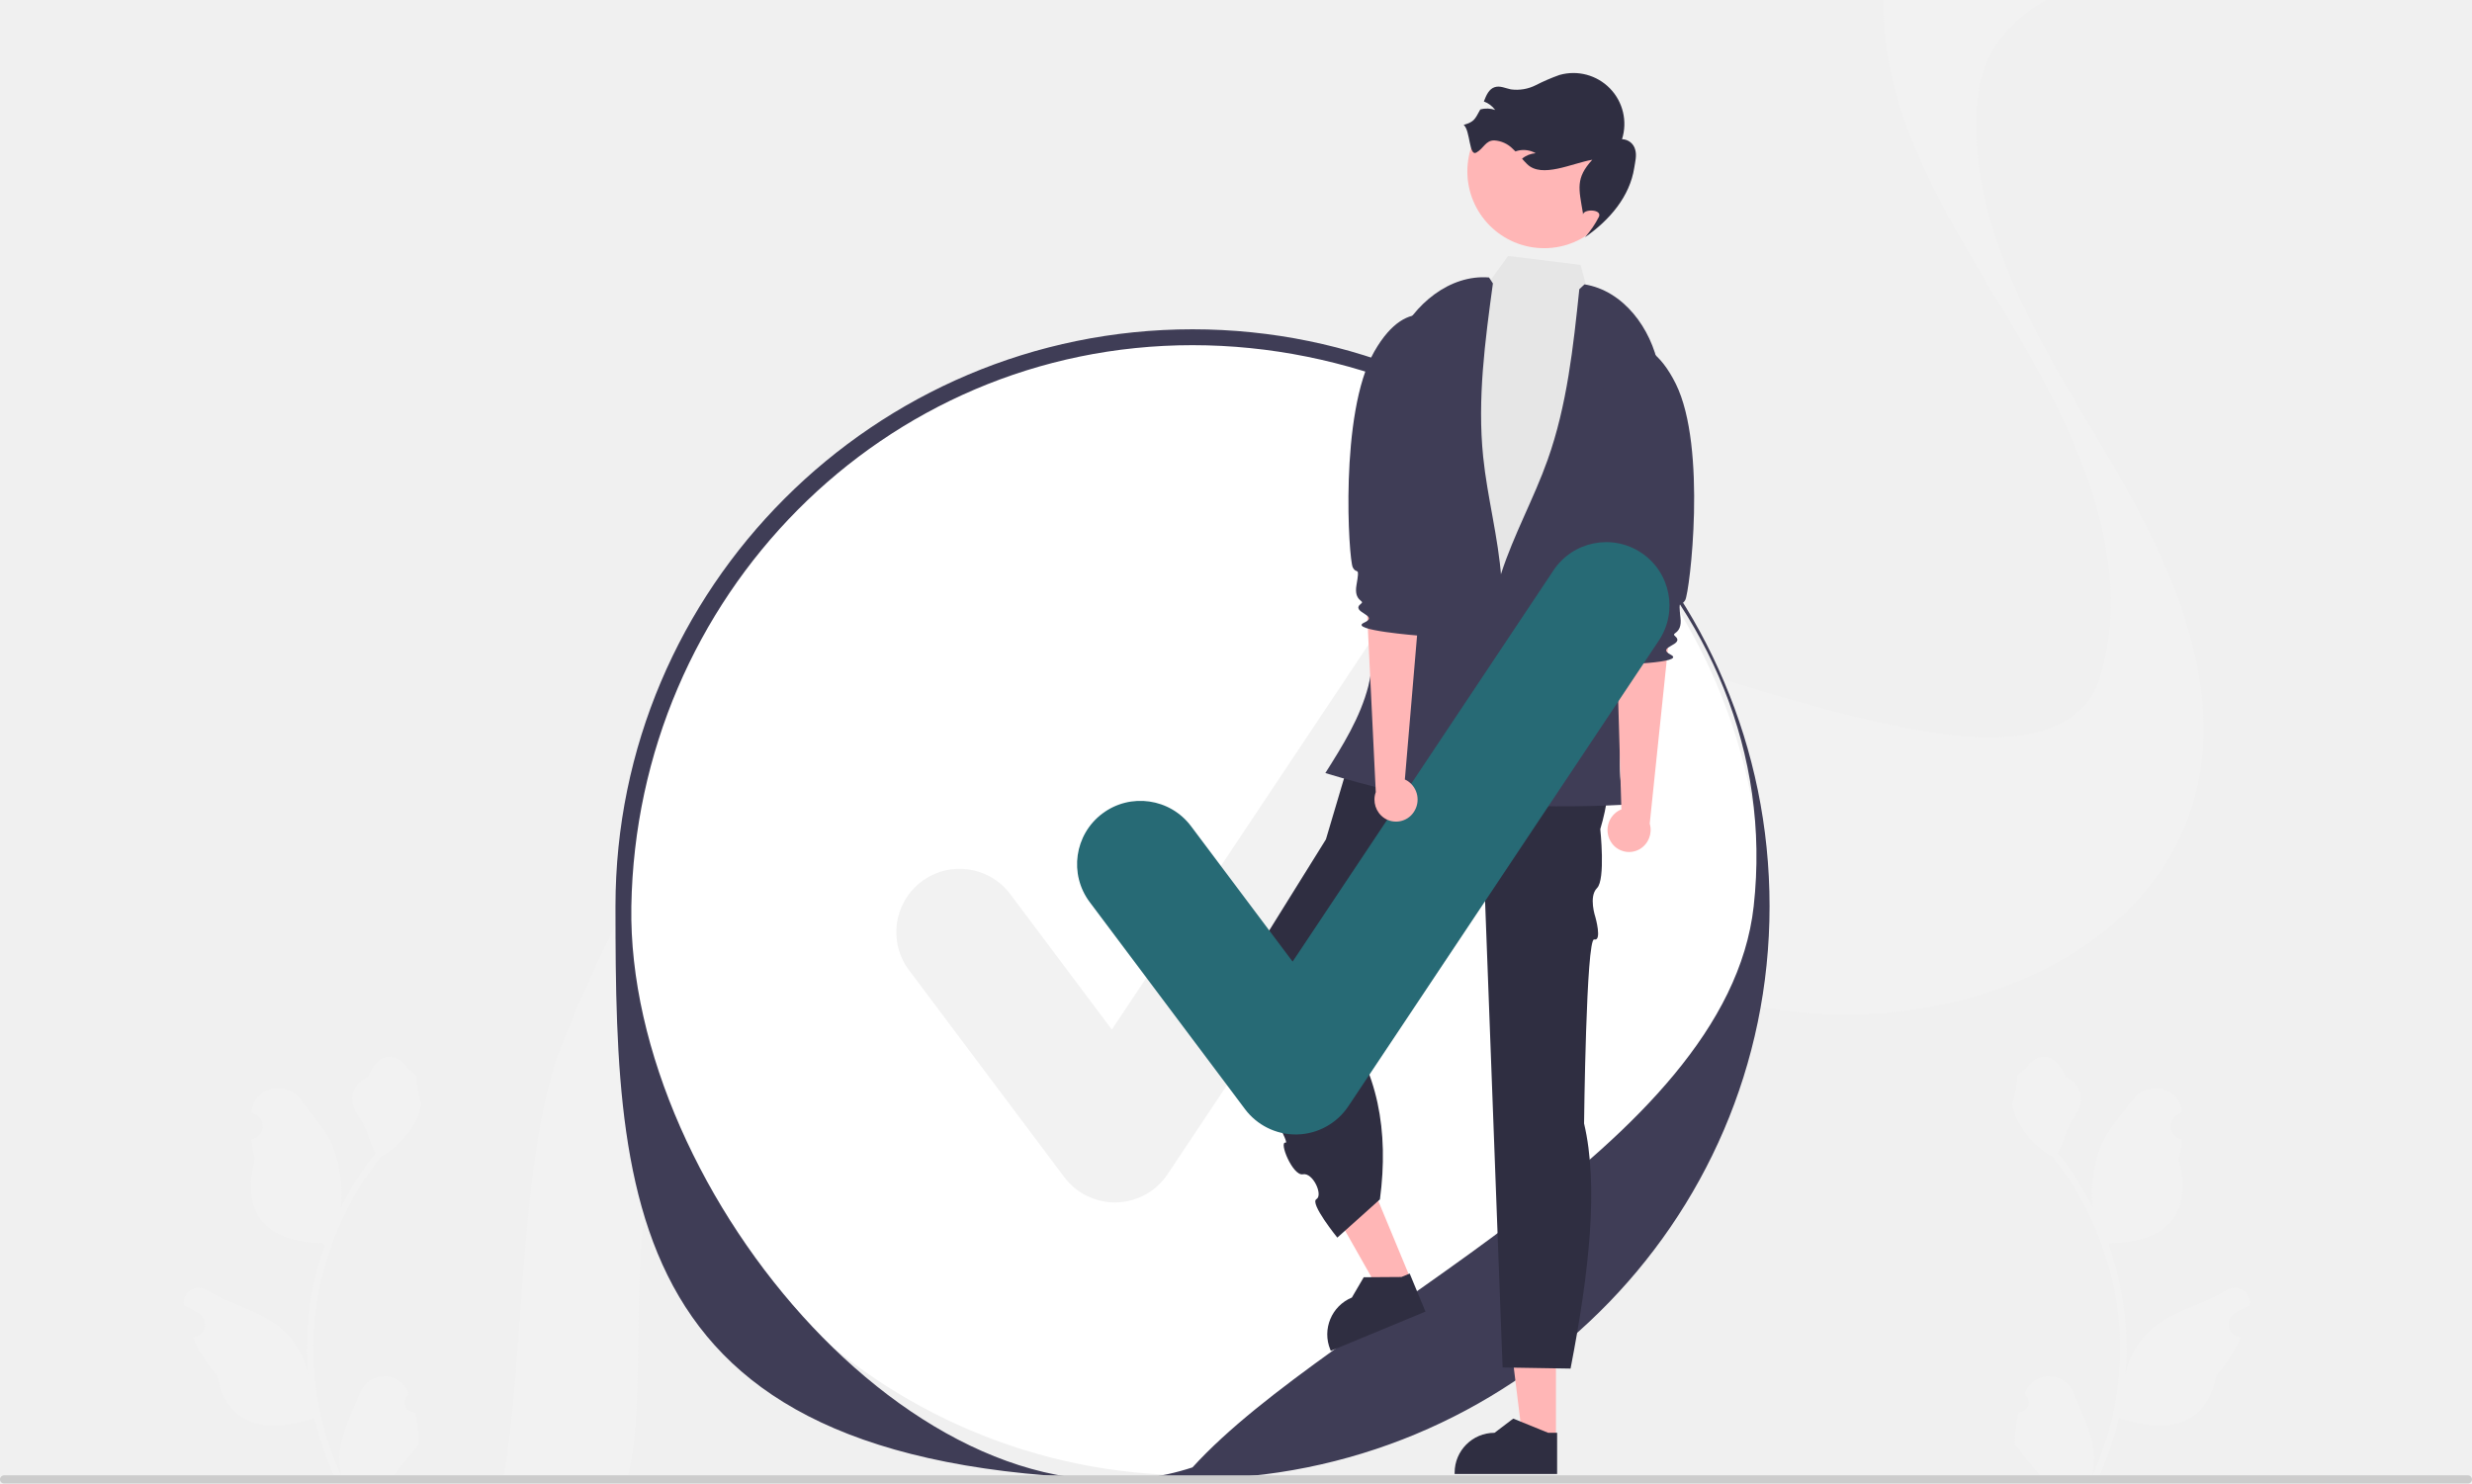
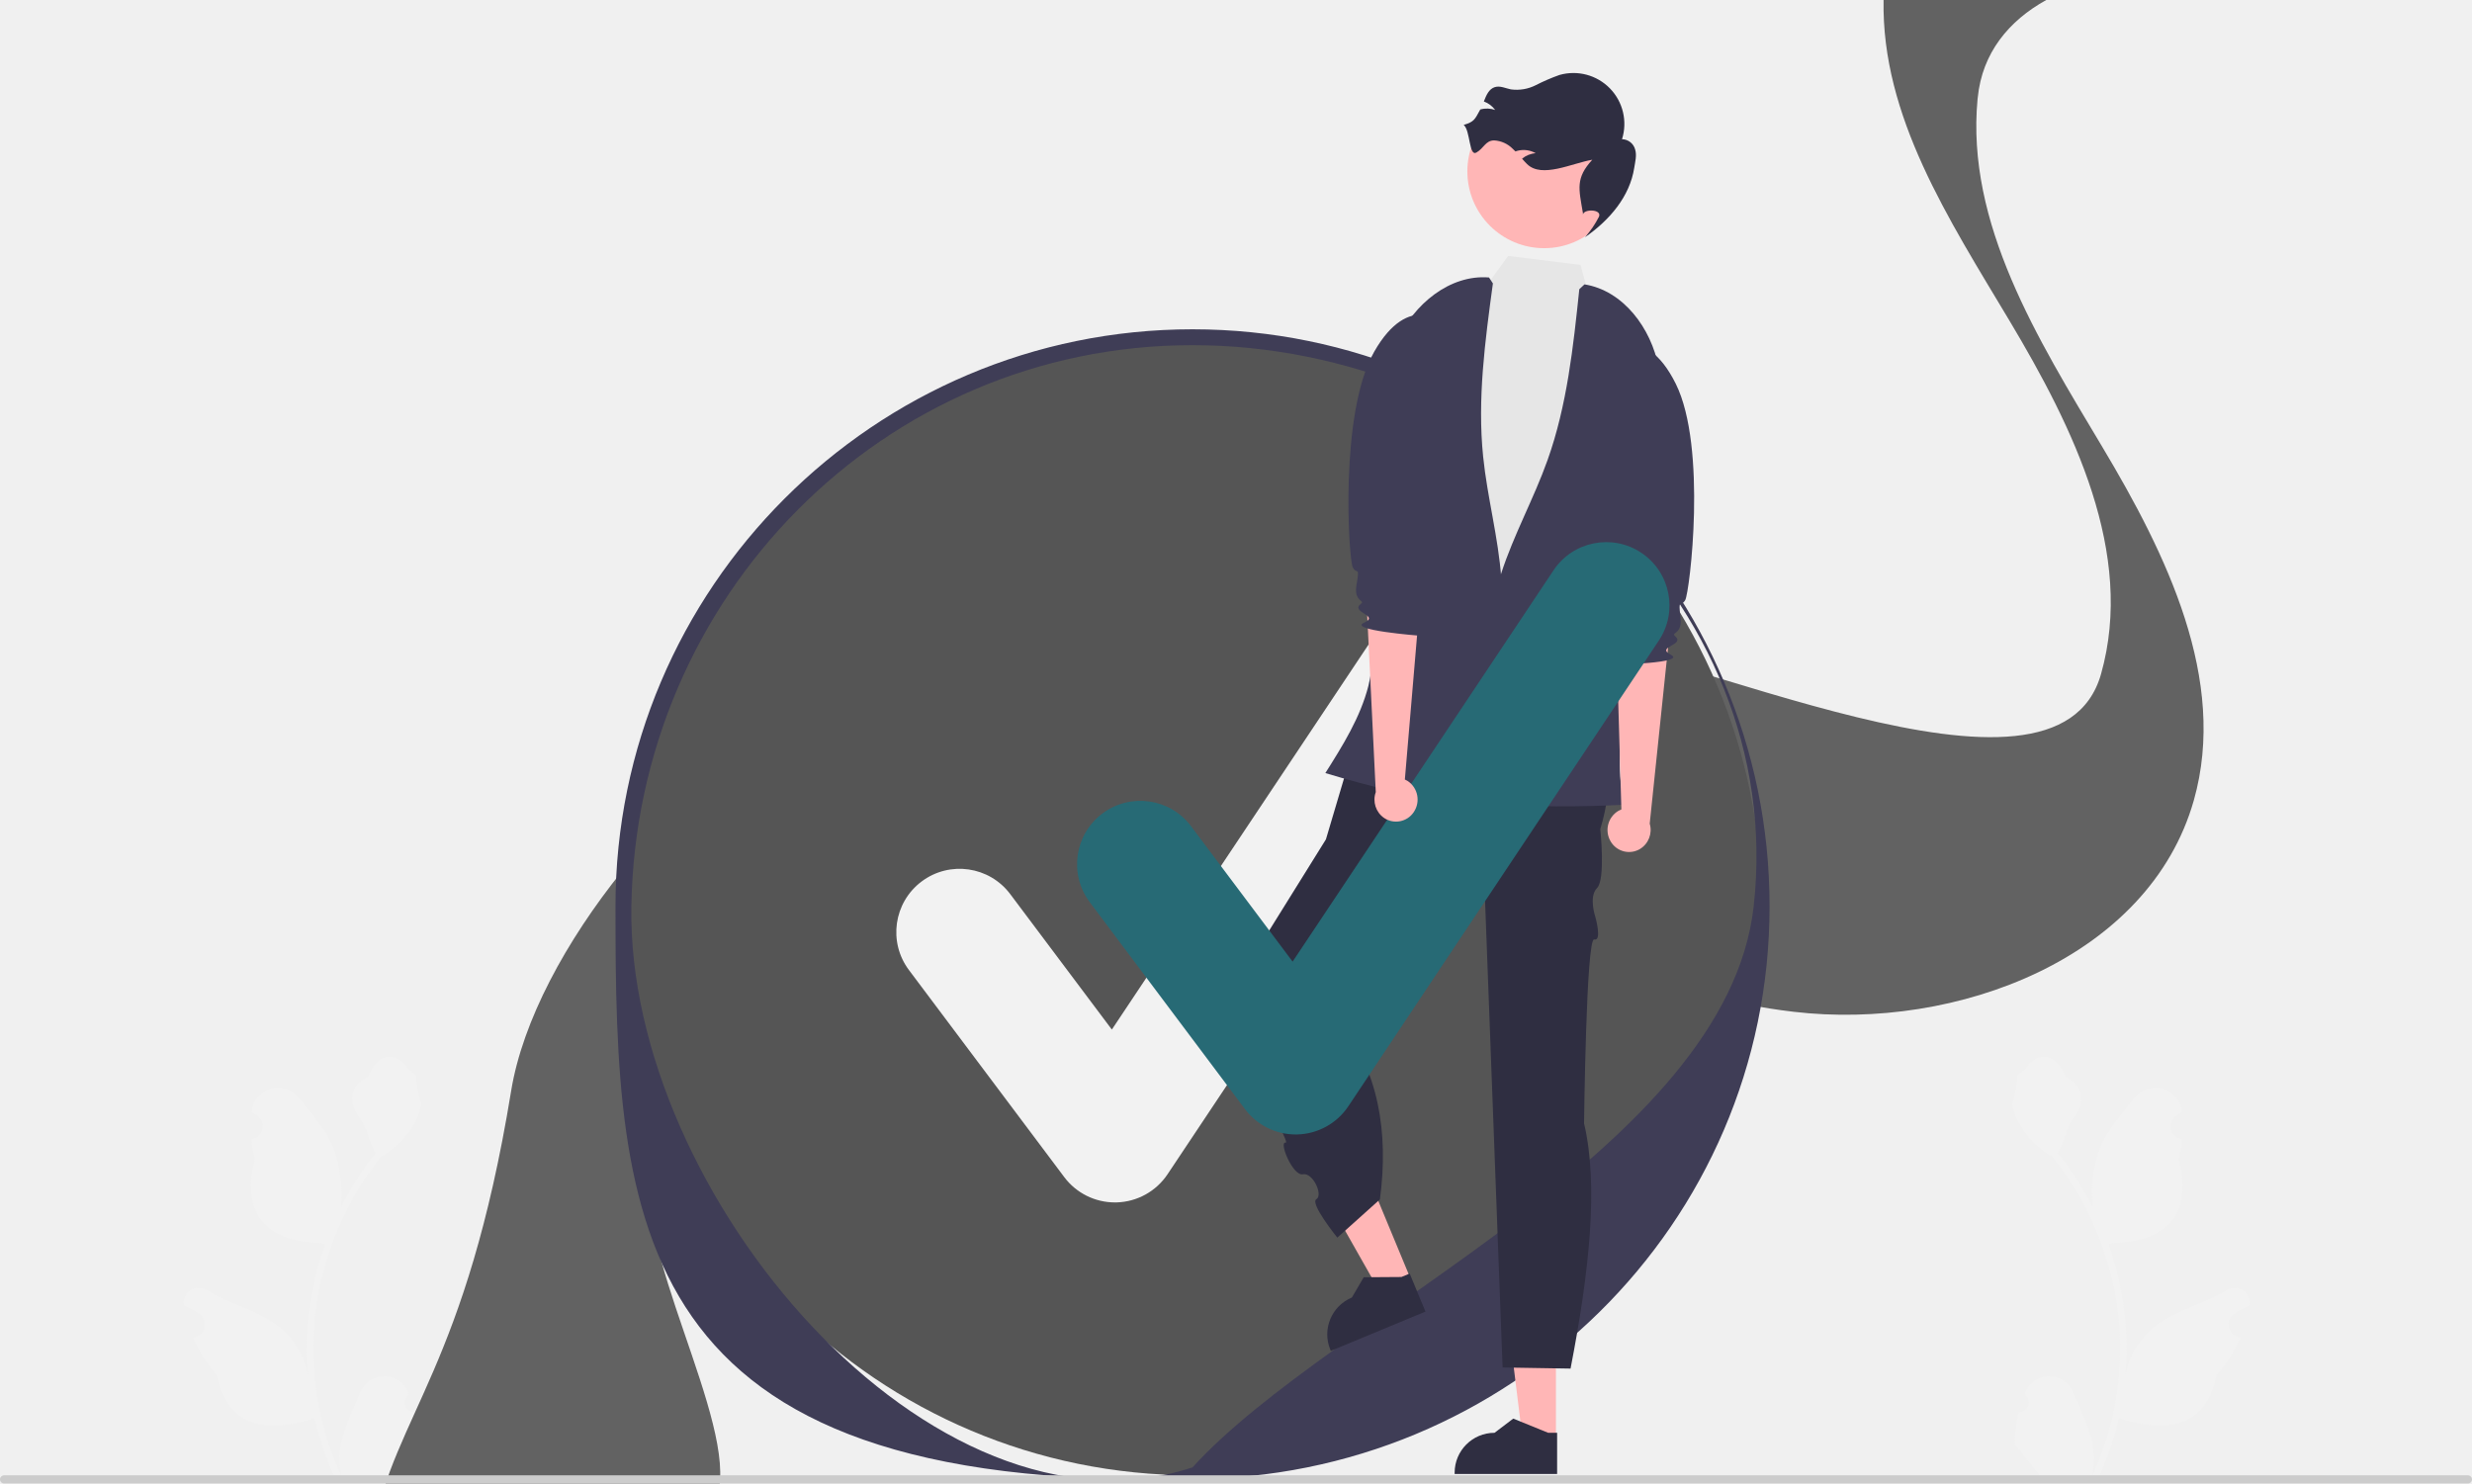
- <svg xmlns="http://www.w3.org/2000/svg" data-name="Layer 1" width="717.67" height="430.743" viewBox="0 0 717.67 430.743">
-   <path d="M361.254,634.295a2.807,2.807,0,0,1-2.035-4.866l.192-.765q-.038-.092-.076-.184a7.539,7.539,0,0,0-13.907.052c-2.275,5.478-5.17,10.966-5.883,16.758a22.303,22.303,0,0,0,.392,7.671,89.419,89.419,0,0,1-8.134-37.139,86.307,86.307,0,0,1,.535-9.628q.443-3.931,1.231-7.807a90.456,90.456,0,0,1,17.938-38.337A24.073,24.073,0,0,0,361.519,549.662a18.363,18.363,0,0,0,1.67-5.018c-.487.064-1.838-7.359-1.47-7.815-.679-1.031-1.895-1.543-2.637-2.549-3.689-5.002-8.773-4.129-11.426,2.669-5.669,2.861-5.724,7.606-2.245,12.169,2.213,2.903,2.517,6.832,4.459,9.94-.2.256-.408.503-.607.759a91.04,91.04,0,0,0-9.502,15.054,37.846,37.846,0,0,0-2.259-17.579c-2.163-5.217-6.216-9.611-9.786-14.122-4.288-5.418-13.08-3.053-13.836,3.814q-.011.1-.021.199.795.449,1.557.952a3.808,3.808,0,0,1-1.535,6.93l-.078.012a37.89,37.89,0,0,0,.999,5.665c-4.579,17.71,5.307,24.16,19.424,24.45.312.16.615.32.927.471a92.924,92.924,0,0,0-5.002,23.539,88.135,88.135,0,0,0,.064,14.231l-.024-.168a23.289,23.289,0,0,0-7.95-13.448c-6.118-5.026-14.762-6.877-21.363-10.916a4.371,4.371,0,0,0-6.694,4.252q.013.088.027.176a25.579,25.579,0,0,1,2.868,1.382q.795.449,1.557.952a3.808,3.808,0,0,1-1.535,6.93l-.078.012c-.056.008-.104.016-.16.024a37.923,37.923,0,0,0,6.975,10.923c2.863,15.46,15.162,16.927,28.318,12.425h.008a92.898,92.898,0,0,0,6.24,18.218h22.293c.08-.248.152-.503.224-.751a25.329,25.329,0,0,1-6.169-.367c1.654-2.03,3.308-4.075,4.962-6.105a1.386,1.386,0,0,0,.104-.12c.839-1.039,1.686-2.069,2.525-3.108l0-.001a37.101,37.101,0,0,0-1.087-9.451Z" transform="translate(-240.8248 -224.2749)" fill="#f2f2f2" />
-   <path d="M826.876,634.295a2.807,2.807,0,0,0,2.035-4.866l-.192-.765q.038-.092.076-.184a7.539,7.539,0,0,1,13.907.052c2.275,5.478,5.17,10.966,5.883,16.758a22.303,22.303,0,0,1-.392,7.671,89.419,89.419,0,0,0,8.134-37.139,86.307,86.307,0,0,0-.535-9.628q-.443-3.931-1.231-7.807a90.456,90.456,0,0,0-17.938-38.337A24.073,24.073,0,0,1,826.612,549.662a18.363,18.363,0,0,1-1.67-5.018c.487.064,1.838-7.359,1.47-7.815.679-1.031,1.895-1.543,2.637-2.549,3.689-5.002,8.773-4.129,11.426,2.669,5.669,2.861,5.724,7.606,2.245,12.169-2.213,2.903-2.517,6.832-4.459,9.94.2.256.408.503.607.759a91.04,91.04,0,0,1,9.502,15.054,37.846,37.846,0,0,1,2.259-17.579c2.163-5.217,6.216-9.611,9.786-14.122,4.288-5.418,13.08-3.053,13.836,3.814q.011.1.021.199-.795.449-1.557.952a3.808,3.808,0,0,0,1.535,6.93l.078.012a37.89,37.89,0,0,1-.999,5.665c4.579,17.71-5.307,24.16-19.424,24.45-.312.16-.615.32-.927.471a92.926,92.926,0,0,1,5.002,23.539,88.137,88.137,0,0,1-.064,14.231l.024-.168a23.289,23.289,0,0,1,7.95-13.448c6.118-5.026,14.762-6.877,21.363-10.916a4.371,4.371,0,0,1,6.694,4.252q-.013.088-.027.176a25.578,25.578,0,0,0-2.868,1.382q-.795.449-1.557.952a3.808,3.808,0,0,0,1.535,6.93l.078.012c.056.008.104.016.16.024a37.923,37.923,0,0,1-6.975,10.923c-2.863,15.46-15.162,16.927-28.318,12.425h-.008a92.897,92.897,0,0,1-6.24,18.218H827.435c-.08-.248-.152-.503-.224-.751a25.329,25.329,0,0,0,6.169-.367c-1.654-2.03-3.308-4.075-4.962-6.105a1.386,1.386,0,0,1-.104-.12c-.839-1.039-1.686-2.069-2.525-3.108l-0-.001a37.101,37.101,0,0,1,1.087-9.451Z" transform="translate(-240.8248 -224.2749)" fill="#f2f2f2" />
-   <path d="M386.895,653.699h35.974c6.153-20.716.033-69.675,8.143-89.686,15.559-38.369,35.435-78.853,72.534-97.587,15.84-8,33.111-11.124,50.75-10.954,24.366.231,49.416,6.772,72.351,15.44,9.382,3.538,18.678,7.428,27.937,11.404,34.885,14.99,69.391,31.317,106.906,35.731,47.471,5.58,103.285-15.659,116.251-61.407,9.896-35.025-7.926-71.388-26.616-102.669-18.69-31.281-39.582-64.75-36.169-100.967.012-.122.024-.255.049-.377,1.284-13.008,9.051-22.357,19.901-28.351H787.664c-.624,33.785,18.923,63.607,36.512,93.052,18.69,31.269,36.512,67.644,26.616,102.669-12.966,45.736-120.327-7.876-167.799-13.469-13.406-1.568,7.889,4.012-4.893,0-20.048-6.285-22.27,51.363-41.78,42.902-12.146-5.276-24.304-10.516-36.622-15.172-5.101-1.933-10.311-3.744-15.583-5.422-.012,0-.012,0-.024-.012-35.399-11.209-74.112-15.574-106.82.632-.22.109-.453.219-.673.328-37.099,18.722-56.975,59.206-72.534,97.575C391.209,559.077,393.231,620.242,386.895,653.699Z" transform="translate(-240.8248 -224.2749)" fill="#f2f2f2" />
-   <circle cx="346.212" cy="263.14" r="165.223" fill="#fff" />
-   <path d="M586.565,653.699C423.093,657.455,419.509,579.791,419.509,487.415c0-92.374,75.153-167.527,167.528-167.527s167.528,75.153,167.528,167.527C754.565,579.791,678.941,653.699,586.565,653.699Zm.472-329.202c-89.834,0-161.406,73.097-162.918,162.917-1.407,83.544,87.344,187.795,162.918,162.92,40.528-44.635,155.112-92.709,162.919-162.92C759.882,398.132,676.871,324.497,587.037,324.497Z" transform="translate(-240.8248 -224.2749)" fill="#3f3d56" />
-   <path d="M564.497,573.406a18.373,18.373,0,0,1-14.702-7.353l-45.075-60.102a18.378,18.378,0,1,1,29.406-22.053l29.49,39.317,75.741-113.61a18.379,18.379,0,0,1,30.585,20.39L579.791,565.222a18.387,18.387,0,0,1-14.782,8.179C564.838,573.403,564.668,573.406,564.497,573.406Z" transform="translate(-240.8248 -224.2749)" fill="#f2f2f2" />
-   <path d="M240.825,653.828a1.186,1.186,0,0,0,1.19,1.19h715.29a1.19,1.19,0,1,0,0-2.38h-715.29A1.187,1.187,0,0,0,240.825,653.828Z" transform="translate(-240.8248 -224.2749)" fill="#ccc" />
-   <polygon points="451.72 417.887 442.046 417.887 437.444 380.57 451.723 380.571 451.72 417.887" fill="#ffb6b6" />
-   <path d="M692.886,652.255l-29.75-.001v-.376a11.58,11.58,0,0,1,11.58-11.58h.001l5.434-4.123,10.139,4.123,2.597 0Z" transform="translate(-240.8248 -224.2749)" fill="#2f2e41" />
-   <polygon points="409.66 371.639 400.724 375.345 382.177 342.638 395.367 337.169 409.66 371.639" fill="#ffb6b6" />
-   <path d="M654.666,605.106l-27.481,11.396-.144-.348a11.58,11.58,0,0,1,6.261-15.132l.001-0,3.44-5.89,10.945-.075,2.399-.995Z" transform="translate(-240.8248 -224.2749)" fill="#2f2e41" />
-   <path d="M703.607,429.884,634.949,437.058l-9.184,30.933L593.959,519.104s22.194,37.354,20.11,36.947,2.081,9.775,4.999,9.184,5.951,6.048,3.934,7.228,6.075,11.161,6.075,11.161l12.367-11.101c2.631-19.843-.548-37.502-11.871-52.102l35.433-38.253,6.719-2.788h0l5.333,141.947,19.727.324c5.443-28.001,8.178-53.203,3.923-71.181,0,0,.611-54.009,2.944-53.418s.355-6.445.355-6.445-2.043-5.992.467-8.478.943-17.107.943-17.107C709.565,451.186,708.317,439.762,703.607,429.884Z" transform="translate(-240.8248 -224.2749)" fill="#2f2e41" />
-   <path d="M650.817,315.733l18.981-4.918,8.86-12.22,21.041,2.587,4.479,16.668,14.98,8.695s-8.279,87.572-6.31,92.38,9.031,4.412,3,10.61-6.83,3.702-5.43,10.45,11.601,13.89,0,13.819-81.601-1.071-79.601-9.071,1.969-5.968,4.984-10.984,5.045-2.213,4.031-9.614-.015-12.401-.015-16.401,3.351-40.349,3.351-40.349Z" transform="translate(-240.8248 -224.2749)" fill="#e6e6e6" />
-   <circle cx="448.3" cy="49.764" r="22.298" fill="#ffb6b6" />
-   <path d="M665.761,260.544c1.958,1.582,1.51,9.277,3.691,8.023s2.636-3.5,5.148-3.524a8.225,8.225,0,0,1,5.417,2.451c.267.242.522.495.769.745.226-.079.449-.151.684-.21a7.085,7.085,0,0,1,5.196.732,6.952,6.952,0,0,0-3.958,1.596c.479.537.966,1.078,1.478,1.577,4.27,4.185,13.026-.272,18.914-1.277-4.904,5.354-3.937,8.343-2.717,15.499l.005.391c.251-1.65,5.536-1.568,4.665.622a28.15,28.15,0,0,1-4.074,5.989c7.202-4.989,13.016-11.866,14.301-20.174.264-1.747.778-3.529.281-5.232a4.012,4.012,0,0,0-3.832-3.055A14.784,14.784,0,0,0,693.546,246.048a56.5,56.5,0,0,0-6.839,2.952,12.294,12.294,0,0,1-7.244,1.227c-1.547-.32-3.114-1.121-4.63-.667-1.757.527-2.512,2.382-3.216,4.174a7.077,7.077,0,0,1,3.297,2.487,6.925,6.925,0,0,0-4.26-.173.432.432,0,0,0-.076.021C668.986,258.919,668.894,259.618,665.761,260.544Z" transform="translate(-240.8248 -224.2749)" fill="#2f2e41" />
-   <path d="M673.113,304.842c-11.421-.919-21.849,7.815-26.603,18.239s-5.066,22.251-5.297,33.706l-.717,35.609c-.106,5.269-.212,10.539-.475,15.803a77.269,77.269,0,0,1-1.923,15.212c-2.329,9.165-7.451,17.332-12.498,25.328a342.467,342.467,0,0,0,39.357,9.399c6.638-21.471,13.353-43.56,11.721-65.975-.864-11.861-4.054-23.442-5.266-35.272-1.717-16.755.559-33.634,2.831-50.323" transform="translate(-240.8248 -224.2749)" fill="#3f3d56" />
-   <path d="M700.836,306.844c11.312,1.819,19.368,12.78,21.511,24.035s-.363,22.817-2.859,34q-3.88,17.38-7.759,34.76c-1.148,5.144-2.297,10.288-3.291,15.464-.967,5.028,3.082,11.476,3.128,16.596.086,9.456-1.751,17.243,1.253,26.21a342.466,342.466,0,0,1-40.463-.216c-1.35-22.434-2.626-45.485,4.282-66.871,3.656-11.317,9.504-21.808,13.492-33.012,5.647-15.868,7.444-32.805,9.2-49.556" transform="translate(-240.8248 -224.2749)" fill="#3f3d56" />
-   <path d="M708.377,468.496a6.48,6.48,0,0,1,2.243-8.756,6.216,6.216,0,0,1,.926-.447l-1.442-49.116,15.626-3.977L719.771,463.422a6.462,6.462,0,0,1-2.83,7.364,6.184,6.184,0,0,1-8.479-2.144Q708.419,468.57,708.377,468.496Z" transform="translate(-240.8248 -224.2749)" fill="#ffb6b6" />
-   <path d="M707.236,326.466s10.908-9.224,20.086,9.219,4.049,60.578,2.757,62.826-2.08-.884-1.373,5.11c.575,4.875-2.846,4.265-1.619,5.306,3.236,2.743-5.827,3.056-1.172,5.473s-16.178,2.87-16.178,2.87-2.52-1.8-.77-8.586c.983-3.811,3.444-5.206.819-6.969s2.711-7.216,2.715-8.413-8.321-27.363-8.321-27.363Z" transform="translate(-240.8248 -224.2749)" fill="#3f3d56" />
-   <path d="M616.977,553.674a18.374,18.374,0,0,1-14.702-7.353l-45.075-60.102a18.378,18.378,0,1,1,29.406-22.053l29.49,39.317,75.741-113.61a18.379,18.379,0,1,1,30.585,20.39l-90.151,135.226a18.387,18.387,0,0,1-14.782,8.179C617.318,553.671,617.147,553.674,616.977,553.674Z" transform="translate(-240.8248 -224.2749)" fill="#276a75" />
-   <path d="M651.337,459.964a6.48,6.48,0,0,0-1.756-8.866,6.218,6.218,0,0,0-.899-.497l4.155-48.961L637.454,396.805l2.787,57.464a6.462,6.462,0,0,0,2.418,7.51,6.184,6.184,0,0,0,8.585-1.672Q651.291,460.036,651.337,459.964Z" transform="translate(-240.8248 -224.2749)" fill="#ffb6b6" />
-   <path d="M660.339,318.316s-10.381-9.813-20.565,8.095-7.391,60.261-6.225,62.578,2.126-.767,1.088,5.178c-.844,4.836,2.606,4.416,1.323,5.387-3.383,2.56,5.649,3.373.868,5.529s15.995,3.759,15.995,3.759,2.615-1.658,1.243-8.53c-.771-3.86-3.151-5.388-.433-7.004s-2.308-7.355-2.246-8.55,9.82-26.862,9.82-26.862Z" transform="translate(-240.8248 -224.2749)" fill="#3f3d56" />
+ <svg xmlns="http://www.w3.org/2000/svg" xmlns:ns1="http://vectornator.io" height="100%" stroke-miterlimit="10" style="fill-rule:nonzero;clip-rule:evenodd;stroke-linecap:round;stroke-linejoin:round;" version="1.1" viewBox="0 0 717.67 430.743" width="100%" xml:space="preserve">
+   <defs />
+   <clipPath id="ArtboardFrame">
+     <rect height="430.743" width="717.67" x="0" y="0" />
+   </clipPath>
+   <g clip-path="url(#ArtboardFrame)" id="Untitled" ns1:layerName="Untitled">
+     <path d="M120.429 410.02C119.252 410.074 118.165 409.386 117.71 408.298C117.256 407.21 117.529 405.954 118.395 405.154L118.587 404.389C118.562 404.328 118.536 404.267 118.511 404.205C117.326 401.408 114.578 399.594 111.54 399.606C108.502 399.617 105.768 401.451 104.604 404.257C102.329 409.735 99.434 415.223 98.721 421.015C98.407 423.575 98.539 426.17 99.112 428.685C93.77 417.032 90.996 404.366 90.978 391.547C90.977 388.33 91.156 385.115 91.513 381.918C91.809 379.298 92.219 376.695 92.744 374.112C95.607 360.094 101.755 346.955 110.682 335.775C115.003 333.417 118.497 329.792 120.694 325.387C121.49 323.804 122.052 322.114 122.364 320.369C121.876 320.433 120.526 313.01 120.894 312.555C120.214 311.524 118.999 311.012 118.257 310.006C114.567 305.004 109.484 305.877 106.831 312.675C101.162 315.536 101.107 320.28 104.585 324.844C106.798 327.747 107.102 331.676 109.044 334.784C108.844 335.039 108.637 335.287 108.437 335.543C104.785 340.238 101.603 345.28 98.934 350.597C99.583 344.641 98.809 338.616 96.675 333.018C94.512 327.801 90.459 323.407 86.889 318.896C82.601 313.479 73.809 315.843 73.053 322.711C73.046 322.777 73.039 322.844 73.032 322.91C73.562 323.209 74.081 323.527 74.589 323.863C75.895 324.735 76.531 326.32 76.191 327.853C75.852 329.386 74.606 330.553 73.054 330.793L72.976 330.805C73.165 332.716 73.499 334.609 73.975 336.47C69.395 354.18 79.282 360.63 93.399 360.92C93.711 361.08 94.014 361.24 94.326 361.391C91.645 368.988 89.964 376.901 89.324 384.931C88.962 389.668 88.983 394.427 89.388 399.161L89.364 398.994C88.341 393.729 85.533 388.979 81.414 385.546C75.296 380.52 66.652 378.669 60.051 374.629C58.619 373.71 56.783 373.705 55.346 374.618C53.91 375.531 53.133 377.194 53.357 378.881C53.366 378.94 53.375 378.999 53.384 379.058C54.368 379.459 55.326 379.92 56.252 380.44C56.783 380.739 57.302 381.057 57.809 381.393C59.115 382.265 59.752 383.85 59.412 385.383C59.072 386.916 57.826 388.083 56.274 388.323L56.196 388.335C56.141 388.343 56.093 388.351 56.037 388.359C57.718 392.373 60.078 396.068 63.012 399.281C65.876 414.741 78.174 416.208 91.33 411.706L91.338 411.706C92.781 417.978 94.873 424.084 97.578 429.924L119.871 429.924C119.951 429.676 120.023 429.42 120.095 429.173C118.031 429.302 115.96 429.179 113.926 428.805C115.58 426.776 117.234 424.73 118.888 422.701C118.925 422.663 118.96 422.623 118.992 422.581C119.831 421.542 120.678 420.511 121.517 419.473L121.517 419.471C121.562 416.287 121.197 413.111 120.43 410.02L120.429 410.02Z" fill="#f2f2f2" fill-rule="nonzero" opacity="1" stroke="none" />
+     <path d="M586.052 410.02C587.23 410.074 588.316 409.386 588.771 408.298C589.226 407.21 588.952 405.954 588.086 405.154L587.894 404.389C587.919 404.328 587.945 404.267 587.97 404.205C589.155 401.408 591.903 399.594 594.941 399.606C597.979 399.617 600.713 401.451 601.877 404.257C604.152 409.735 607.047 415.223 607.76 421.015C608.075 423.575 607.942 426.17 607.369 428.685C612.711 417.032 615.485 404.366 615.503 391.547C615.504 388.33 615.325 385.115 614.968 381.918C614.672 379.298 614.262 376.695 613.737 374.112C610.874 360.094 604.726 346.955 595.799 335.775C591.478 333.417 587.984 329.792 585.787 325.387C584.991 323.804 584.429 322.114 584.117 320.369C584.605 320.433 585.955 313.01 585.587 312.555C586.267 311.524 587.482 311.012 588.224 310.006C591.914 305.004 596.997 305.877 599.65 312.675C605.319 315.536 605.374 320.28 601.896 324.844C599.683 327.747 599.379 331.676 597.437 334.784C597.637 335.039 597.845 335.287 598.044 335.543C601.696 340.238 604.878 345.28 607.547 350.597C606.898 344.641 607.672 338.616 609.806 333.018C611.969 327.801 616.022 323.407 619.592 318.896C623.88 313.479 632.672 315.843 633.428 322.711C633.435 322.777 633.442 322.844 633.449 322.91C632.919 323.209 632.4 323.527 631.892 323.863C630.586 324.735 629.95 326.32 630.29 327.853C630.629 329.386 631.875 330.553 633.427 330.793L633.505 330.805C633.316 332.716 632.982 334.609 632.506 336.47C637.086 354.18 627.199 360.63 613.082 360.92C612.77 361.08 612.467 361.24 612.155 361.391C614.836 368.988 616.517 376.901 617.157 384.931C617.519 389.668 617.498 394.427 617.093 399.161L617.117 398.994C618.14 393.729 620.948 388.979 625.067 385.546C631.186 380.52 639.83 378.669 646.43 374.629C647.862 373.71 649.698 373.705 651.135 374.618C652.571 375.531 653.348 377.194 653.124 378.881C653.115 378.94 653.106 378.999 653.097 379.058C652.113 379.459 651.155 379.92 650.229 380.44C649.698 380.739 649.179 381.057 648.672 381.393C647.366 382.265 646.73 383.85 647.069 385.383C647.409 386.916 648.655 388.083 650.207 388.323L650.285 388.335C650.341 388.343 650.389 388.351 650.444 388.359C648.763 392.373 646.404 396.068 643.469 399.281C640.606 414.741 628.307 416.208 615.151 411.706L615.143 411.706C613.7 417.978 611.609 424.084 608.903 429.924L586.61 429.924C586.53 429.676 586.458 429.42 586.386 429.173C588.45 429.302 590.522 429.179 592.555 428.805C590.901 426.776 589.247 424.73 587.593 422.701C587.556 422.663 587.521 422.623 587.489 422.581C586.65 421.542 585.803 420.511 584.964 419.473L584.964 419.471C584.919 416.287 585.284 413.111 586.051 410.02L586.052 410.02Z" fill="#f2f2f2" fill-rule="nonzero" opacity="1" stroke="none" />
+     <path d="M108.368 444.277L208.321 433.994C214.474 413.278 182.077 359.749 190.186 339.738C205.745 301.369 225.622 260.885 262.721 242.151C278.561 234.151 295.832 231.027 313.47 231.197C337.836 231.428 362.886 237.968 385.821 246.637C395.203 250.175 404.499 254.065 413.758 258.04C448.643 273.03 483.149 289.358 520.664 293.771C568.135 299.351 623.949 278.112 636.914 232.364C646.81 197.339 628.988 160.976 610.298 129.695C591.608 98.414 570.716 64.945 574.129 28.728C574.141 28.606 574.153 28.472 574.178 28.351C575.462 15.342 583.229 5.994 594.079 2.91504e-06L546.84 2.91504e-06C546.216 33.785 565.762 63.607 583.351 93.052C602.041 124.321 619.863 160.696 609.968 195.722C597.002 241.458 489.64 187.845 442.169 182.253C428.763 180.685 450.058 186.265 437.276 182.253C417.228 175.968 415.006 233.616 395.496 225.155C383.35 219.878 371.192 214.638 358.874 209.982C353.774 208.049 348.563 206.238 343.291 204.56C343.279 204.56 343.279 204.56 343.267 204.548C307.868 193.339 269.154 188.974 236.447 205.18C236.227 205.289 235.994 205.399 235.774 205.508C198.675 224.231 155.057 275.931 148.387 316.793C135.311 396.913 114.704 410.82 108.368 444.277Z" fill="#626262" fill-rule="nonzero" opacity="1" stroke="none" />
+     <path d="M180.989 263.14C180.989 171.89 254.962 97.917 346.212 97.917C437.463 97.917 511.436 171.89 511.436 263.14C511.436 354.391 437.463 428.364 346.212 428.364C254.962 428.364 180.989 354.391 180.989 263.14Z" fill="#555555" fill-rule="nonzero" opacity="1" stroke="none" />
+     <path d="M345.741 429.425C182.269 433.18 178.684 355.516 178.684 263.14C178.684 170.766 253.837 95.613 346.212 95.613C438.588 95.613 513.741 170.766 513.741 263.14C513.741 355.516 438.116 429.425 345.741 429.425ZM346.212 100.223C256.378 100.223 184.807 173.32 183.294 263.14C181.887 346.684 270.638 450.935 346.212 426.059C386.741 381.425 501.325 333.35 509.131 263.14C519.058 173.857 436.046 100.222 346.212 100.223Z" fill="#3f3d56" fill-rule="nonzero" opacity="1" stroke="none" />
+     <path d="M323.673 349.131C317.888 349.131 312.441 346.407 308.971 341.778L263.896 281.677C257.8 273.557 259.444 262.032 267.567 255.94C275.69 249.849 287.214 251.498 293.302 259.624L322.792 298.941L398.533 185.331C404.165 176.891 415.572 174.613 424.015 180.241C432.457 185.87 434.741 197.275 429.117 205.721L338.966 340.947C335.657 345.909 330.146 348.958 324.184 349.125C324.014 349.128 323.843 349.131 323.673 349.131Z" fill="#f2f2f2" fill-rule="nonzero" opacity="1" stroke="none" />
+     <path d="M1.93359e-06 429.553C-0.001 429.869 0.124 430.172 0.348 430.395C0.571 430.619 0.874 430.744 1.19 430.743L716.48 430.743C717.137 430.743 717.67 430.21 717.67 429.553C717.67 428.895 717.137 428.363 716.48 428.363L1.19 428.363C0.874 428.362 0.571 428.487 0.348 428.71C0.124 428.934-0.001 429.237 1.93359e-06 429.553Z" fill="#cccccc" fill-rule="nonzero" opacity="1" stroke="none" />
+     <path d="M451.72 417.887L442.046 417.887L437.444 380.57L451.723 380.571L451.72 417.887Z" fill="#ffb6b6" fill-rule="nonzero" opacity="1" stroke="none" />
+     <path d="M452.061 427.98L422.311 427.979L422.311 427.602C422.311 421.207 427.496 416.023 433.891 416.023L433.891 416.023L439.326 411.9L449.465 416.023L452.062 416.024L452.061 427.98Z" fill="#2f2e41" fill-rule="nonzero" opacity="1" stroke="none" />
+     <path d="M409.66 371.639L400.724 375.345L382.177 342.638L395.367 337.169L409.66 371.639Z" fill="#ffb6b6" fill-rule="nonzero" opacity="1" stroke="none" />
+     <path d="M413.841 380.831L386.36 392.227L386.216 391.879C383.766 385.972 386.569 379.197 392.476 376.747L392.477 376.747L395.917 370.857L406.863 370.782L409.262 369.787L413.841 380.831Z" fill="#2f2e41" fill-rule="nonzero" opacity="1" stroke="none" />
+     <path d="M462.782 205.609L394.124 212.783L384.94 243.715L353.134 294.829C353.134 294.829 375.328 332.183 373.244 331.776C371.16 331.369 375.325 341.552 378.243 340.96C381.16 340.369 384.194 347.008 382.177 348.189C380.16 349.369 388.252 359.35 388.252 359.35L400.62 348.25C403.25 328.407 400.072 310.747 388.748 296.148L424.181 257.895L430.9 255.107L430.9 255.107L436.233 397.054L455.96 397.378C461.403 369.377 464.138 344.175 459.883 326.197C459.883 326.197 460.494 272.188 462.827 272.779C465.16 273.369 463.183 266.333 463.183 266.333C463.183 266.333 461.139 260.341 463.65 257.855C466.16 255.369 464.593 240.748 464.593 240.748C468.741 226.912 467.492 215.487 462.782 205.609Z" fill="#2f2e41" fill-rule="nonzero" opacity="1" stroke="none" />
+     <path d="M409.992 91.458L428.972 86.54L437.832 74.32L458.874 76.906L463.353 93.575L478.332 102.27C478.332 102.27 470.053 189.841 472.022 194.65C473.992 199.458 481.053 199.061 475.023 205.26C468.992 211.458 468.193 208.962 469.592 215.71C470.992 222.458 481.193 229.6 469.592 229.529C457.992 229.458 387.992 228.458 389.992 220.458C391.992 212.458 391.96 214.49 394.976 209.474C397.992 204.458 400.021 207.261 399.007 199.86C397.992 192.458 398.992 187.458 398.992 183.458C398.992 179.458 402.342 143.11 402.342 143.11L409.992 91.458Z" fill="#e6e6e6" fill-rule="nonzero" opacity="1" stroke="none" />
+     <path d="M426.003 49.764C426.003 37.449 435.986 27.466 448.3 27.466C460.615 27.466 470.598 37.449 470.598 49.764C470.598 62.078 460.615 72.061 448.3 72.061C435.986 72.061 426.003 62.078 426.003 49.764Z" fill="#ffb6b6" fill-rule="nonzero" opacity="1" stroke="none" />
+     <path d="M424.936 36.269C426.894 37.851 426.446 45.546 428.628 44.292C430.809 43.038 431.263 40.791 433.775 40.768C435.823 40.881 437.755 41.755 439.192 43.219C439.459 43.461 439.714 43.714 439.961 43.965C440.187 43.885 440.41 43.814 440.644 43.755C442.406 43.325 444.266 43.587 445.841 44.486C444.387 44.59 443.002 45.149 441.883 46.082C442.362 46.62 442.849 47.16 443.36 47.66C447.631 51.844 456.387 47.388 462.274 46.382C457.371 51.736 458.337 54.725 459.557 61.881L459.562 62.272C459.813 60.622 465.098 60.704 464.227 62.894C463.133 65.057 461.763 67.07 460.153 68.882C467.355 63.893 473.169 57.016 474.454 48.709C474.718 46.962 475.232 45.18 474.735 43.477C474.3 41.706 472.726 40.451 470.903 40.422C472.537 35.23 471.186 29.559 467.387 25.662C463.587 21.765 457.953 20.271 452.721 21.773C450.379 22.606 448.094 23.592 445.881 24.725C443.648 25.863 441.121 26.291 438.638 25.952C437.091 25.633 435.524 24.831 434.008 25.285C432.251 25.812 431.495 27.668 430.791 29.459C432.113 29.942 433.261 30.807 434.088 31.946C432.722 31.442 431.231 31.381 429.828 31.773C429.802 31.777 429.777 31.784 429.752 31.793C428.162 34.644 428.07 35.343 424.936 36.269Z" fill="#2f2e41" fill-rule="nonzero" opacity="1" stroke="none" />
+     <path d="M432.289 80.567C420.868 79.647 410.44 88.382 405.685 98.806C400.931 109.231 400.62 121.057 400.389 132.512L399.671 168.121C399.565 173.39 399.459 178.66 399.197 183.924C399.061 189.046 398.417 194.142 397.273 199.136C394.945 208.301 389.823 216.468 384.776 224.465C397.698 228.371 410.84 231.509 424.132 233.864C430.771 212.393 437.485 190.304 435.853 167.889C434.99 156.028 431.799 144.448 430.587 132.617C428.869 115.862 431.146 98.983 433.418 82.294" fill="#3f3d56" fill-rule="nonzero" opacity="1" stroke="none" />
+     <path d="M460.011 82.57C471.324 84.389 479.379 95.349 481.522 106.605C483.665 117.86 481.159 129.422 478.663 140.605C476.077 152.191 473.49 163.778 470.904 175.365C469.756 180.509 468.607 185.653 467.612 190.829C466.646 195.857 470.694 202.305 470.741 207.425C470.826 216.88 468.99 224.668 471.994 233.634C458.514 234.36 445.002 234.288 431.531 233.418C430.181 210.985 428.904 187.934 435.812 166.548C439.468 155.231 445.317 144.739 449.304 133.535C454.951 117.667 456.748 100.731 458.504 83.979" fill="#3f3d56" fill-rule="nonzero" opacity="1" stroke="none" />
+     <path d="M467.552 244.221C465.806 241.177 466.8 237.295 469.796 235.465C470.091 235.291 470.401 235.142 470.721 235.019L469.279 185.903L484.905 181.925L478.946 239.147C479.785 241.96 478.623 244.984 476.117 246.512C473.183 248.261 469.387 247.301 467.638 244.368C467.608 244.319 467.58 244.27 467.552 244.221Z" fill="#ffb6b6" fill-rule="nonzero" opacity="1" stroke="none" />
+     <path d="M466.412 102.191C466.412 102.191 477.319 92.967 486.498 111.411C495.676 129.854 490.547 171.988 489.255 174.237C487.963 176.486 487.174 173.353 487.882 179.347C488.457 184.222 485.036 183.613 486.263 184.653C489.5 187.396 480.437 187.708 485.091 190.126C489.746 192.543 468.913 192.995 468.913 192.995C468.913 192.995 466.393 191.196 468.143 184.41C469.126 180.598 471.587 179.204 468.962 177.44C466.337 175.676 471.674 170.224 471.677 169.027C471.681 167.831 463.357 141.664 463.357 141.664L466.412 102.191Z" fill="#3f3d56" fill-rule="nonzero" opacity="1" stroke="none" />
+     <path d="M376.152 329.399C370.367 329.399 364.92 326.675 361.45 322.046L316.375 261.945C310.279 253.824 311.923 242.3 320.046 236.208C328.169 230.116 339.693 231.766 345.781 239.891L375.271 279.208L451.012 165.598C456.643 157.153 468.054 154.87 476.499 160.501C484.945 166.131 487.227 177.542 481.597 185.988L391.446 321.214C388.137 326.177 382.626 329.226 376.664 329.393C376.493 329.396 376.323 329.399 376.152 329.399Z" fill="#276a75" fill-rule="nonzero" opacity="1" stroke="none" />
+     <path d="M410.512 235.69C412.425 232.746 411.646 228.815 408.756 226.823C408.471 226.633 408.17 226.467 407.857 226.326L412.011 177.365L396.629 172.53L399.416 229.994C398.423 232.756 399.417 235.84 401.834 237.503C404.667 239.412 408.51 238.664 410.419 235.832C410.451 235.785 410.482 235.737 410.512 235.69Z" fill="#ffb6b6" fill-rule="nonzero" opacity="1" stroke="none" />
+     <path d="M419.514 94.041C419.514 94.041 409.133 84.228 398.95 102.136C388.766 120.044 391.559 162.397 392.725 164.714C393.89 167.031 394.851 163.946 393.813 169.892C392.969 174.728 396.419 174.308 395.136 175.279C391.753 177.839 400.785 178.652 396.004 180.808C391.222 182.964 411.999 184.568 411.999 184.568C411.999 184.568 414.614 182.91 413.242 176.038C412.471 172.178 410.091 170.65 412.809 169.034C415.527 167.418 410.501 161.679 410.563 160.484C410.626 159.289 420.383 133.622 420.383 133.622L419.514 94.041Z" fill="#3f3d56" fill-rule="nonzero" opacity="1" stroke="none" />
+   </g>
</svg>
